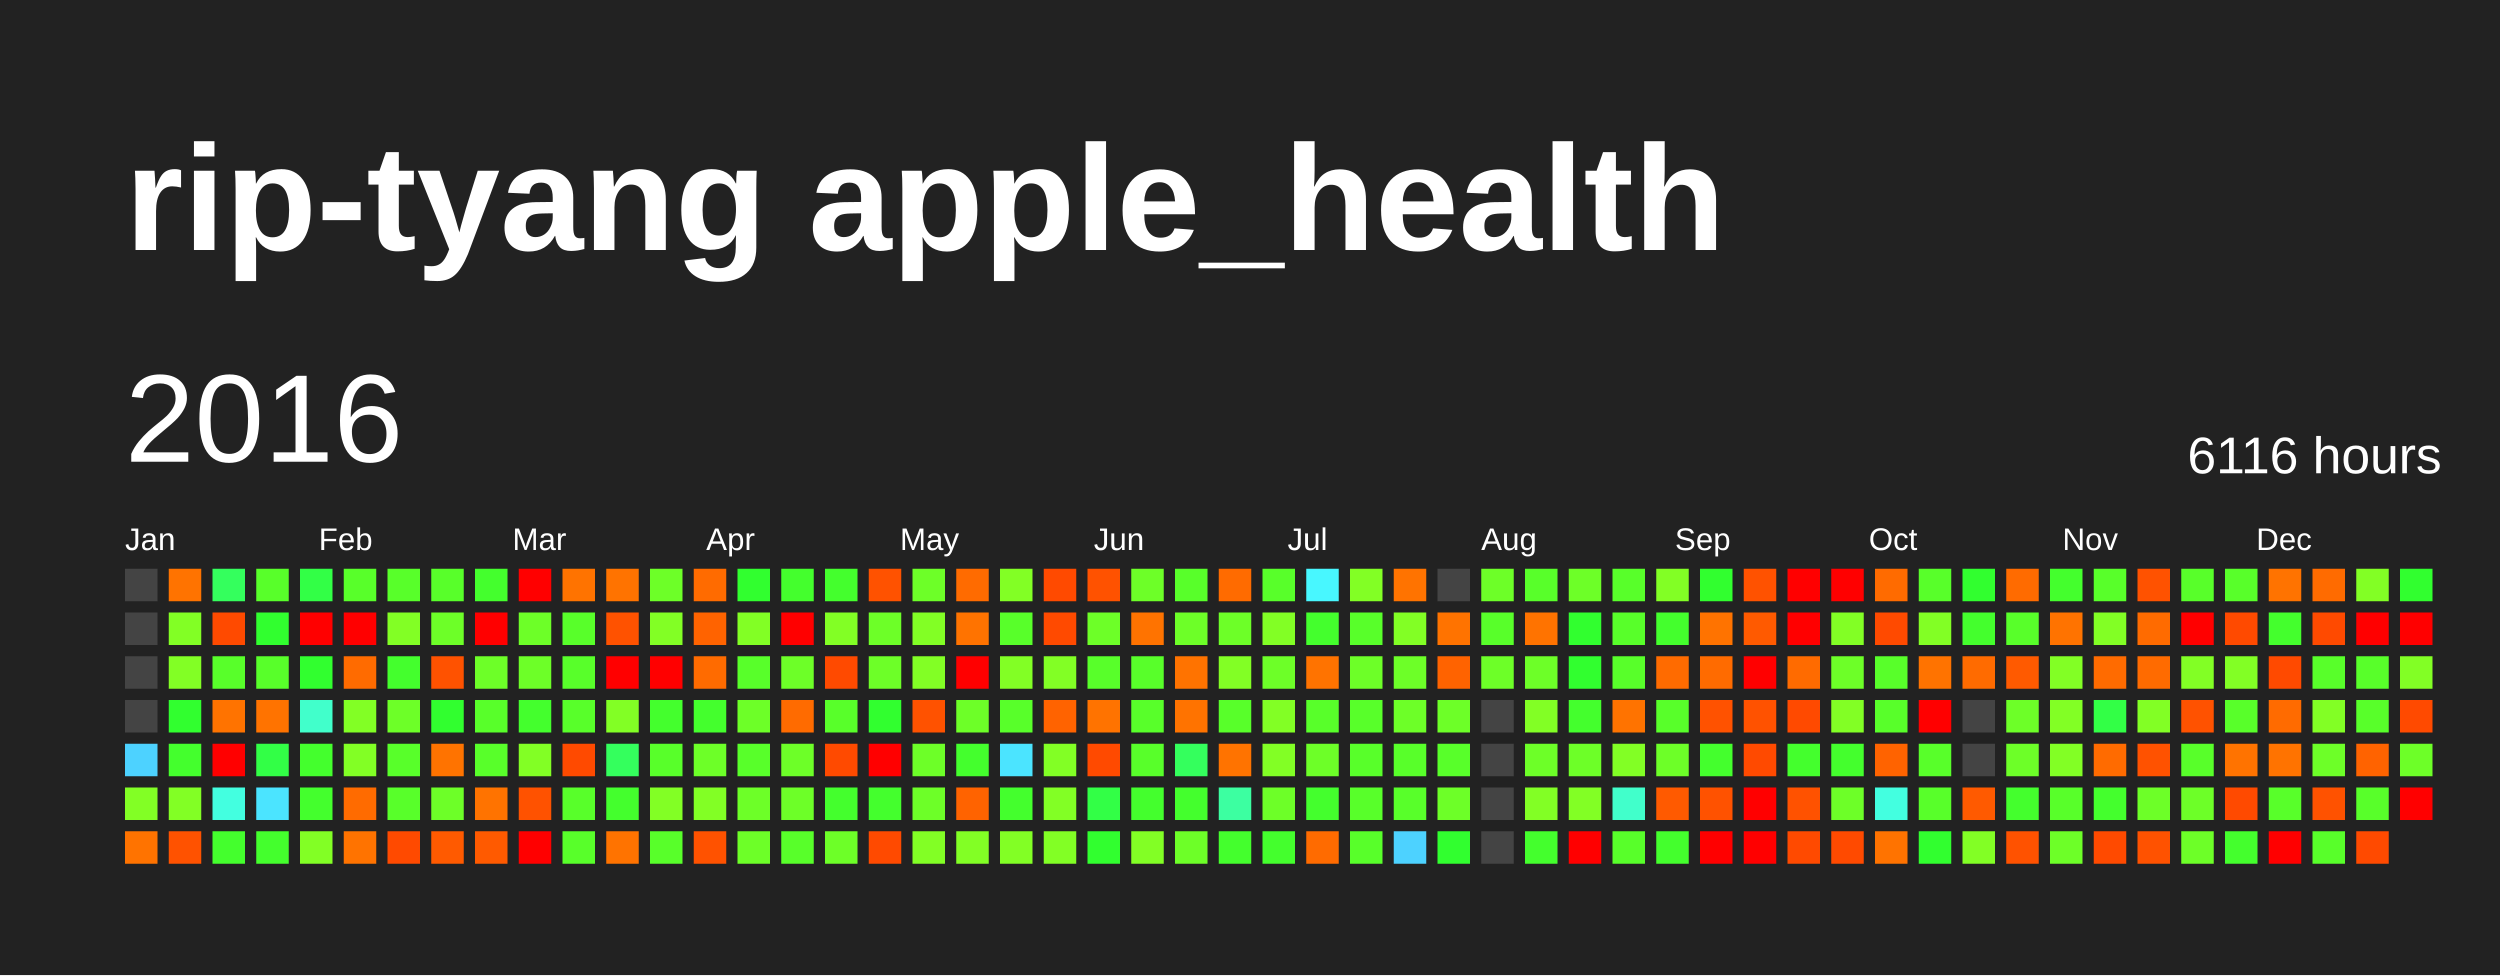
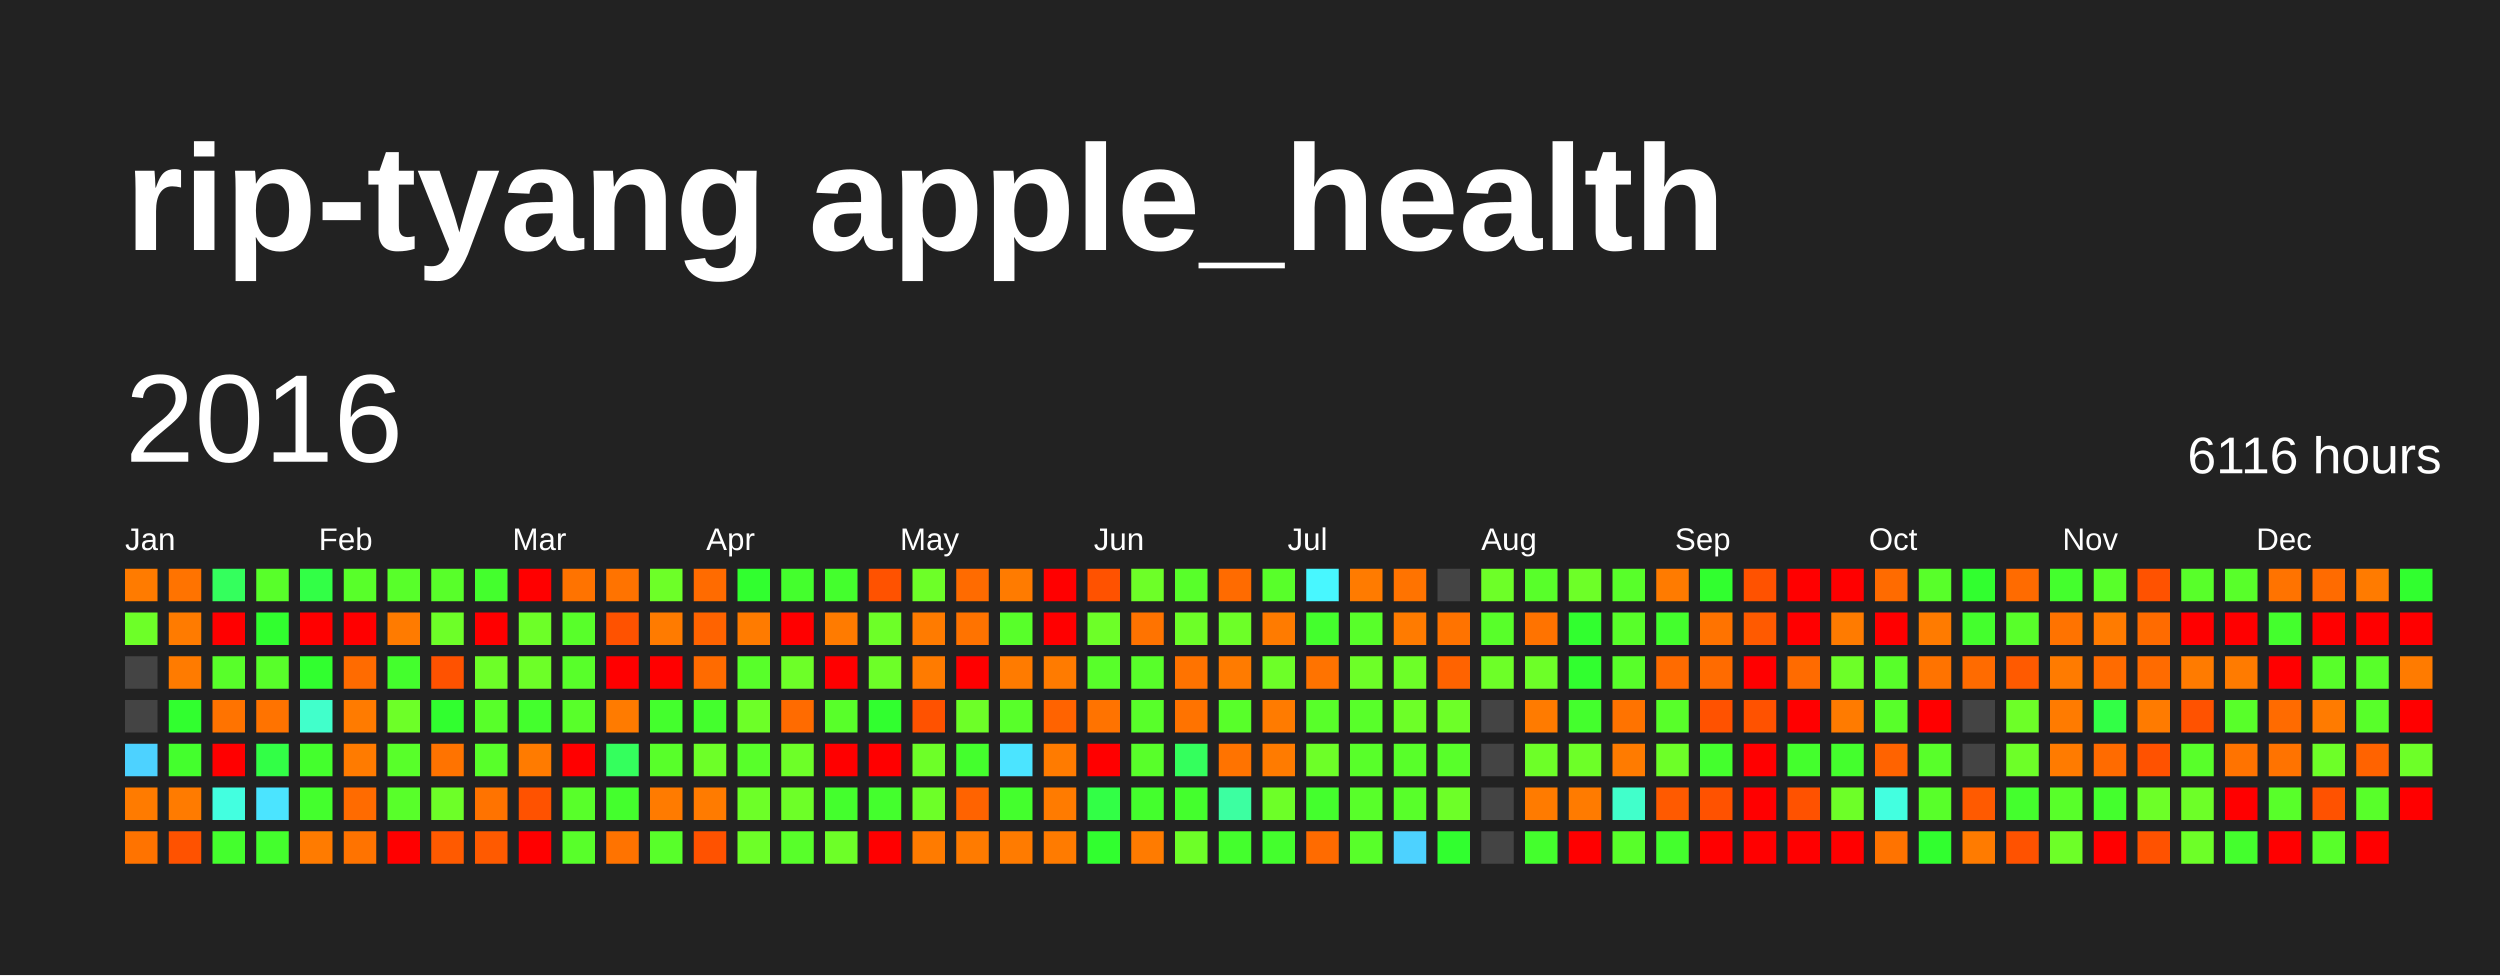
<svg xmlns="http://www.w3.org/2000/svg" baseProfile="full" height="78mm" version="1.1" viewBox="0,0,200,78" width="200mm">
  <defs />
  <rect fill="#222222" height="78" width="200" x="0" y="0" />
  <text fill="#FFFFFF" style="font-size:12px; font-family:Arial; font-weight:bold;" x="10" y="20">rip-tyang apple_health</text>
  <text dominant-baseline="hanging" fill="#FFFFFF" style="font-size:10.0px; font-family:Arial;" x="10" y="30">2016</text>
  <text dominant-baseline="hanging" fill="#FFFFFF" style="font-size:4.125px; font-family:Arial;" x="175" y="35">6116 hours</text>
  <text fill="#FFFFFF" style="font-size:2.5px; font-family:Arial" x="10.0" y="44">Jan</text>
  <text fill="#FFFFFF" style="font-size:2.5px; font-family:Arial" x="25.5" y="44">Feb</text>
  <text fill="#FFFFFF" style="font-size:2.5px; font-family:Arial" x="41.0" y="44">Mar</text>
  <text fill="#FFFFFF" style="font-size:2.5px; font-family:Arial" x="56.5" y="44">Apr</text>
  <text fill="#FFFFFF" style="font-size:2.5px; font-family:Arial" x="72.0" y="44">May</text>
  <text fill="#FFFFFF" style="font-size:2.5px; font-family:Arial" x="87.5" y="44">Jun</text>
  <text fill="#FFFFFF" style="font-size:2.5px; font-family:Arial" x="103.0" y="44">Jul</text>
  <text fill="#FFFFFF" style="font-size:2.5px; font-family:Arial" x="118.5" y="44">Aug</text>
  <text fill="#FFFFFF" style="font-size:2.5px; font-family:Arial" x="134.0" y="44">Sep</text>
  <text fill="#FFFFFF" style="font-size:2.5px; font-family:Arial" x="149.5" y="44">Oct</text>
  <text fill="#FFFFFF" style="font-size:2.5px; font-family:Arial" x="165.0" y="44">Nov</text>
  <text fill="#FFFFFF" style="font-size:2.5px; font-family:Arial" x="180.5" y="44">Dec</text>
-   <rect fill="#444444" height="2.6" width="2.6" x="10.0" y="45.5" />
-   <rect fill="#444444" height="2.6" width="2.6" x="10.0" y="49.0" />
+   <rect fill="#ff7b00" height="2.6" width="2.6" x="10.0" y="45.5" />
+   <rect fill="#6dff28" height="2.6" width="2.6" x="10.0" y="49.0" />
  <rect fill="#444444" height="2.6" width="2.6" x="10.0" y="52.5" />
  <rect fill="#444444" height="2.6" width="2.6" x="10.0" y="56.0" />
  <rect fill="#4dd2ff" height="2.6" width="2.6" x="10.0" y="59.5" />
-   <rect fill="#82ff25" height="2.6" width="2.6" x="10.0" y="63.0" />
+   <rect fill="#ff7b00" height="2.6" width="2.6" x="10.0" y="63.0" />
  <rect fill="#ff7300" height="2.6" width="2.6" x="10.0" y="66.5" />
  <rect fill="#ff7300" height="2.6" width="2.6" x="13.5" y="45.5" />
-   <rect fill="#82ff25" height="2.6" width="2.6" x="13.5" y="49.0" />
-   <rect fill="#82ff25" height="2.6" width="2.6" x="13.5" y="52.5" />
+   <rect fill="#ff7b00" height="2.6" width="2.6" x="13.5" y="49.0" />
+   <rect fill="#ff7b00" height="2.6" width="2.6" x="13.5" y="52.5" />
  <rect fill="#31ff2f" height="2.6" width="2.6" x="13.5" y="56.0" />
  <rect fill="#44ff2d" height="2.6" width="2.6" x="13.5" y="59.5" />
-   <rect fill="#82ff25" height="2.6" width="2.6" x="13.5" y="63.0" />
+   <rect fill="#ff7b00" height="2.6" width="2.6" x="13.5" y="63.0" />
  <rect fill="#ff5200" height="2.6" width="2.6" x="13.5" y="66.5" />
  <rect fill="#34ff5d" height="2.6" width="2.6" x="17.0" y="45.5" />
-   <rect fill="#ff4a00" height="2.6" width="2.6" x="17.0" y="49.0" />
+   <rect fill="red" height="2.6" width="2.6" x="17.0" y="49.0" />
  <rect fill="#58ff2a" height="2.6" width="2.6" x="17.0" y="52.5" />
  <rect fill="#ff7300" height="2.6" width="2.6" x="17.0" y="56.0" />
  <rect fill="red" height="2.6" width="2.6" x="17.0" y="59.5" />
  <rect fill="#43ffe0" height="2.6" width="2.6" x="17.0" y="63.0" />
  <rect fill="#44ff2d" height="2.6" width="2.6" x="17.0" y="66.5" />
  <rect fill="#58ff2a" height="2.6" width="2.6" x="20.5" y="45.5" />
  <rect fill="#31ff2f" height="2.6" width="2.6" x="20.5" y="49.0" />
  <rect fill="#58ff2a" height="2.6" width="2.6" x="20.5" y="52.5" />
  <rect fill="#ff7300" height="2.6" width="2.6" x="20.5" y="56.0" />
  <rect fill="#32ff46" height="2.6" width="2.6" x="20.5" y="59.5" />
  <rect fill="#4be4ff" height="2.6" width="2.6" x="20.5" y="63.0" />
  <rect fill="#44ff2d" height="2.6" width="2.6" x="20.5" y="66.5" />
  <rect fill="#32ff46" height="2.6" width="2.6" x="24.0" y="45.5" />
  <rect fill="red" height="2.6" width="2.6" x="24.0" y="49.0" />
  <rect fill="#31ff2f" height="2.6" width="2.6" x="24.0" y="52.5" />
  <rect fill="#41ffcb" height="2.6" width="2.6" x="24.0" y="56.0" />
  <rect fill="#44ff2d" height="2.6" width="2.6" x="24.0" y="59.5" />
  <rect fill="#44ff2d" height="2.6" width="2.6" x="24.0" y="63.0" />
-   <rect fill="#82ff25" height="2.6" width="2.6" x="24.0" y="66.5" />
+   <rect fill="#ff7b00" height="2.6" width="2.6" x="24.0" y="66.5" />
  <rect fill="#58ff2a" height="2.6" width="2.6" x="27.5" y="45.5" />
  <rect fill="red" height="2.6" width="2.6" x="27.5" y="49.0" />
  <rect fill="#ff6b00" height="2.6" width="2.6" x="27.5" y="52.5" />
-   <rect fill="#82ff25" height="2.6" width="2.6" x="27.5" y="56.0" />
-   <rect fill="#82ff25" height="2.6" width="2.6" x="27.5" y="59.5" />
+   <rect fill="#ff7b00" height="2.6" width="2.6" x="27.5" y="56.0" />
+   <rect fill="#ff7b00" height="2.6" width="2.6" x="27.5" y="59.5" />
  <rect fill="#ff6b00" height="2.6" width="2.6" x="27.5" y="63.0" />
  <rect fill="#ff7300" height="2.6" width="2.6" x="27.5" y="66.5" />
  <rect fill="#58ff2a" height="2.6" width="2.6" x="31.0" y="45.5" />
-   <rect fill="#82ff25" height="2.6" width="2.6" x="31.0" y="49.0" />
+   <rect fill="#ff7b00" height="2.6" width="2.6" x="31.0" y="49.0" />
  <rect fill="#44ff2d" height="2.6" width="2.6" x="31.0" y="52.5" />
  <rect fill="#6dff28" height="2.6" width="2.6" x="31.0" y="56.0" />
  <rect fill="#58ff2a" height="2.6" width="2.6" x="31.0" y="59.5" />
  <rect fill="#58ff2a" height="2.6" width="2.6" x="31.0" y="63.0" />
-   <rect fill="#ff4a00" height="2.6" width="2.6" x="31.0" y="66.5" />
+   <rect fill="red" height="2.6" width="2.6" x="31.0" y="66.5" />
  <rect fill="#58ff2a" height="2.6" width="2.6" x="34.5" y="45.5" />
  <rect fill="#6dff28" height="2.6" width="2.6" x="34.5" y="49.0" />
  <rect fill="#ff5200" height="2.6" width="2.6" x="34.5" y="52.5" />
  <rect fill="#31ff2f" height="2.6" width="2.6" x="34.5" y="56.0" />
  <rect fill="#ff7300" height="2.6" width="2.6" x="34.5" y="59.5" />
  <rect fill="#6dff28" height="2.6" width="2.6" x="34.5" y="63.0" />
  <rect fill="#ff5a00" height="2.6" width="2.6" x="34.5" y="66.5" />
  <rect fill="#44ff2d" height="2.6" width="2.6" x="38.0" y="45.5" />
  <rect fill="red" height="2.6" width="2.6" x="38.0" y="49.0" />
  <rect fill="#6dff28" height="2.6" width="2.6" x="38.0" y="52.5" />
  <rect fill="#58ff2a" height="2.6" width="2.6" x="38.0" y="56.0" />
  <rect fill="#58ff2a" height="2.6" width="2.6" x="38.0" y="59.5" />
  <rect fill="#ff7300" height="2.6" width="2.6" x="38.0" y="63.0" />
  <rect fill="#ff5a00" height="2.6" width="2.6" x="38.0" y="66.5" />
  <rect fill="red" height="2.6" width="2.6" x="41.5" y="45.5" />
  <rect fill="#6dff28" height="2.6" width="2.6" x="41.5" y="49.0" />
  <rect fill="#6dff28" height="2.6" width="2.6" x="41.5" y="52.5" />
  <rect fill="#44ff2d" height="2.6" width="2.6" x="41.5" y="56.0" />
-   <rect fill="#82ff25" height="2.6" width="2.6" x="41.5" y="59.5" />
+   <rect fill="#ff7b00" height="2.6" width="2.6" x="41.5" y="59.5" />
  <rect fill="#ff5200" height="2.6" width="2.6" x="41.5" y="63.0" />
  <rect fill="red" height="2.6" width="2.6" x="41.5" y="66.5" />
  <rect fill="#ff7300" height="2.6" width="2.6" x="45.0" y="45.5" />
  <rect fill="#58ff2a" height="2.6" width="2.6" x="45.0" y="49.0" />
  <rect fill="#58ff2a" height="2.6" width="2.6" x="45.0" y="52.5" />
  <rect fill="#58ff2a" height="2.6" width="2.6" x="45.0" y="56.0" />
-   <rect fill="#ff4a00" height="2.6" width="2.6" x="45.0" y="59.5" />
+   <rect fill="red" height="2.6" width="2.6" x="45.0" y="59.5" />
  <rect fill="#58ff2a" height="2.6" width="2.6" x="45.0" y="63.0" />
  <rect fill="#58ff2a" height="2.6" width="2.6" x="45.0" y="66.5" />
  <rect fill="#ff7300" height="2.6" width="2.6" x="48.5" y="45.5" />
  <rect fill="#ff5200" height="2.6" width="2.6" x="48.5" y="49.0" />
  <rect fill="red" height="2.6" width="2.6" x="48.5" y="52.5" />
-   <rect fill="#82ff25" height="2.6" width="2.6" x="48.5" y="56.0" />
+   <rect fill="#ff7b00" height="2.6" width="2.6" x="48.5" y="56.0" />
  <rect fill="#34ff5d" height="2.6" width="2.6" x="48.5" y="59.5" />
  <rect fill="#44ff2d" height="2.6" width="2.6" x="48.5" y="63.0" />
  <rect fill="#ff7300" height="2.6" width="2.6" x="48.5" y="66.5" />
  <rect fill="#6dff28" height="2.6" width="2.6" x="52.0" y="45.5" />
-   <rect fill="#82ff25" height="2.6" width="2.6" x="52.0" y="49.0" />
+   <rect fill="#ff7b00" height="2.6" width="2.6" x="52.0" y="49.0" />
  <rect fill="red" height="2.6" width="2.6" x="52.0" y="52.5" />
  <rect fill="#44ff2d" height="2.6" width="2.6" x="52.0" y="56.0" />
  <rect fill="#58ff2a" height="2.6" width="2.6" x="52.0" y="59.5" />
-   <rect fill="#82ff25" height="2.6" width="2.6" x="52.0" y="63.0" />
+   <rect fill="#ff7b00" height="2.6" width="2.6" x="52.0" y="63.0" />
  <rect fill="#58ff2a" height="2.6" width="2.6" x="52.0" y="66.5" />
  <rect fill="#ff6b00" height="2.6" width="2.6" x="55.5" y="45.5" />
  <rect fill="#ff6300" height="2.6" width="2.6" x="55.5" y="49.0" />
  <rect fill="#ff6b00" height="2.6" width="2.6" x="55.5" y="52.5" />
  <rect fill="#44ff2d" height="2.6" width="2.6" x="55.5" y="56.0" />
  <rect fill="#6dff28" height="2.6" width="2.6" x="55.5" y="59.5" />
-   <rect fill="#82ff25" height="2.6" width="2.6" x="55.5" y="63.0" />
+   <rect fill="#ff7b00" height="2.6" width="2.6" x="55.5" y="63.0" />
  <rect fill="#ff5200" height="2.6" width="2.6" x="55.5" y="66.5" />
  <rect fill="#31ff2f" height="2.6" width="2.6" x="59.0" y="45.5" />
-   <rect fill="#82ff25" height="2.6" width="2.6" x="59.0" y="49.0" />
+   <rect fill="#ff7b00" height="2.6" width="2.6" x="59.0" y="49.0" />
  <rect fill="#58ff2a" height="2.6" width="2.6" x="59.0" y="52.5" />
  <rect fill="#6dff28" height="2.6" width="2.6" x="59.0" y="56.0" />
  <rect fill="#58ff2a" height="2.6" width="2.6" x="59.0" y="59.5" />
  <rect fill="#6dff28" height="2.6" width="2.6" x="59.0" y="63.0" />
  <rect fill="#6dff28" height="2.6" width="2.6" x="59.0" y="66.5" />
  <rect fill="#44ff2d" height="2.6" width="2.6" x="62.5" y="45.5" />
  <rect fill="red" height="2.6" width="2.6" x="62.5" y="49.0" />
  <rect fill="#6dff28" height="2.6" width="2.6" x="62.5" y="52.5" />
  <rect fill="#ff6b00" height="2.6" width="2.6" x="62.5" y="56.0" />
  <rect fill="#6dff28" height="2.6" width="2.6" x="62.5" y="59.5" />
  <rect fill="#6dff28" height="2.6" width="2.6" x="62.5" y="63.0" />
  <rect fill="#58ff2a" height="2.6" width="2.6" x="62.5" y="66.5" />
  <rect fill="#44ff2d" height="2.6" width="2.6" x="66.0" y="45.5" />
-   <rect fill="#82ff25" height="2.6" width="2.6" x="66.0" y="49.0" />
-   <rect fill="#ff4a00" height="2.6" width="2.6" x="66.0" y="52.5" />
+   <rect fill="#ff7b00" height="2.6" width="2.6" x="66.0" y="49.0" />
+   <rect fill="red" height="2.6" width="2.6" x="66.0" y="52.5" />
  <rect fill="#58ff2a" height="2.6" width="2.6" x="66.0" y="56.0" />
-   <rect fill="#ff4a00" height="2.6" width="2.6" x="66.0" y="59.5" />
+   <rect fill="red" height="2.6" width="2.6" x="66.0" y="59.5" />
  <rect fill="#44ff2d" height="2.6" width="2.6" x="66.0" y="63.0" />
  <rect fill="#6dff28" height="2.6" width="2.6" x="66.0" y="66.5" />
  <rect fill="#ff5200" height="2.6" width="2.6" x="69.5" y="45.5" />
  <rect fill="#6dff28" height="2.6" width="2.6" x="69.5" y="49.0" />
  <rect fill="#6dff28" height="2.6" width="2.6" x="69.5" y="52.5" />
  <rect fill="#31ff2f" height="2.6" width="2.6" x="69.5" y="56.0" />
  <rect fill="red" height="2.6" width="2.6" x="69.5" y="59.5" />
  <rect fill="#44ff2d" height="2.6" width="2.6" x="69.5" y="63.0" />
-   <rect fill="#ff4a00" height="2.6" width="2.6" x="69.5" y="66.5" />
+   <rect fill="red" height="2.6" width="2.6" x="69.5" y="66.5" />
  <rect fill="#6dff28" height="2.6" width="2.6" x="73.0" y="45.5" />
-   <rect fill="#82ff25" height="2.6" width="2.6" x="73.0" y="49.0" />
-   <rect fill="#82ff25" height="2.6" width="2.6" x="73.0" y="52.5" />
+   <rect fill="#ff7b00" height="2.6" width="2.6" x="73.0" y="49.0" />
+   <rect fill="#ff7b00" height="2.6" width="2.6" x="73.0" y="52.5" />
  <rect fill="#ff5200" height="2.6" width="2.6" x="73.0" y="56.0" />
  <rect fill="#6dff28" height="2.6" width="2.6" x="73.0" y="59.5" />
  <rect fill="#6dff28" height="2.6" width="2.6" x="73.0" y="63.0" />
-   <rect fill="#82ff25" height="2.6" width="2.6" x="73.0" y="66.5" />
+   <rect fill="#ff7b00" height="2.6" width="2.6" x="73.0" y="66.5" />
  <rect fill="#ff6b00" height="2.6" width="2.6" x="76.5" y="45.5" />
  <rect fill="#ff7300" height="2.6" width="2.6" x="76.5" y="49.0" />
  <rect fill="red" height="2.6" width="2.6" x="76.5" y="52.5" />
  <rect fill="#6dff28" height="2.6" width="2.6" x="76.5" y="56.0" />
  <rect fill="#44ff2d" height="2.6" width="2.6" x="76.5" y="59.5" />
  <rect fill="#ff6300" height="2.6" width="2.6" x="76.5" y="63.0" />
-   <rect fill="#82ff25" height="2.6" width="2.6" x="76.5" y="66.5" />
-   <rect fill="#82ff25" height="2.6" width="2.6" x="80.0" y="45.5" />
+   <rect fill="#ff7b00" height="2.6" width="2.6" x="76.5" y="66.5" />
+   <rect fill="#ff7b00" height="2.6" width="2.6" x="80.0" y="45.5" />
  <rect fill="#58ff2a" height="2.6" width="2.6" x="80.0" y="49.0" />
-   <rect fill="#82ff25" height="2.6" width="2.6" x="80.0" y="52.5" />
+   <rect fill="#ff7b00" height="2.6" width="2.6" x="80.0" y="52.5" />
  <rect fill="#58ff2a" height="2.6" width="2.6" x="80.0" y="56.0" />
  <rect fill="#4be4ff" height="2.6" width="2.6" x="80.0" y="59.5" />
  <rect fill="#44ff2d" height="2.6" width="2.6" x="80.0" y="63.0" />
-   <rect fill="#82ff25" height="2.6" width="2.6" x="80.0" y="66.5" />
-   <rect fill="#ff4a00" height="2.6" width="2.6" x="83.5" y="45.5" />
-   <rect fill="#ff4a00" height="2.6" width="2.6" x="83.5" y="49.0" />
-   <rect fill="#82ff25" height="2.6" width="2.6" x="83.5" y="52.5" />
+   <rect fill="#ff7b00" height="2.6" width="2.6" x="80.0" y="66.5" />
+   <rect fill="red" height="2.6" width="2.6" x="83.5" y="45.5" />
+   <rect fill="red" height="2.6" width="2.6" x="83.5" y="49.0" />
+   <rect fill="#ff7b00" height="2.6" width="2.6" x="83.5" y="52.5" />
  <rect fill="#ff6300" height="2.6" width="2.6" x="83.5" y="56.0" />
-   <rect fill="#82ff25" height="2.6" width="2.6" x="83.5" y="59.5" />
-   <rect fill="#82ff25" height="2.6" width="2.6" x="83.5" y="63.0" />
-   <rect fill="#82ff25" height="2.6" width="2.6" x="83.5" y="66.5" />
+   <rect fill="#ff7b00" height="2.6" width="2.6" x="83.5" y="59.5" />
+   <rect fill="#ff7b00" height="2.6" width="2.6" x="83.5" y="63.0" />
+   <rect fill="#ff7b00" height="2.6" width="2.6" x="83.5" y="66.5" />
  <rect fill="#ff5200" height="2.6" width="2.6" x="87.0" y="45.5" />
  <rect fill="#6dff28" height="2.6" width="2.6" x="87.0" y="49.0" />
  <rect fill="#58ff2a" height="2.6" width="2.6" x="87.0" y="52.5" />
  <rect fill="#ff7300" height="2.6" width="2.6" x="87.0" y="56.0" />
-   <rect fill="#ff4a00" height="2.6" width="2.6" x="87.0" y="59.5" />
+   <rect fill="red" height="2.6" width="2.6" x="87.0" y="59.5" />
  <rect fill="#32ff46" height="2.6" width="2.6" x="87.0" y="63.0" />
  <rect fill="#31ff2f" height="2.6" width="2.6" x="87.0" y="66.5" />
  <rect fill="#6dff28" height="2.6" width="2.6" x="90.5" y="45.5" />
  <rect fill="#ff7300" height="2.6" width="2.6" x="90.5" y="49.0" />
  <rect fill="#58ff2a" height="2.6" width="2.6" x="90.5" y="52.5" />
  <rect fill="#58ff2a" height="2.6" width="2.6" x="90.5" y="56.0" />
  <rect fill="#58ff2a" height="2.6" width="2.6" x="90.5" y="59.5" />
  <rect fill="#44ff2d" height="2.6" width="2.6" x="90.5" y="63.0" />
-   <rect fill="#82ff25" height="2.6" width="2.6" x="90.5" y="66.5" />
+   <rect fill="#ff7b00" height="2.6" width="2.6" x="90.5" y="66.5" />
  <rect fill="#58ff2a" height="2.6" width="2.6" x="94.0" y="45.5" />
  <rect fill="#6dff28" height="2.6" width="2.6" x="94.0" y="49.0" />
  <rect fill="#ff7300" height="2.6" width="2.6" x="94.0" y="52.5" />
  <rect fill="#ff7300" height="2.6" width="2.6" x="94.0" y="56.0" />
  <rect fill="#34ff5d" height="2.6" width="2.6" x="94.0" y="59.5" />
  <rect fill="#44ff2d" height="2.6" width="2.6" x="94.0" y="63.0" />
  <rect fill="#6dff28" height="2.6" width="2.6" x="94.0" y="66.5" />
  <rect fill="#ff6b00" height="2.6" width="2.6" x="97.5" y="45.5" />
  <rect fill="#6dff28" height="2.6" width="2.6" x="97.5" y="49.0" />
-   <rect fill="#82ff25" height="2.6" width="2.6" x="97.5" y="52.5" />
+   <rect fill="#ff7b00" height="2.6" width="2.6" x="97.5" y="52.5" />
  <rect fill="#58ff2a" height="2.6" width="2.6" x="97.5" y="56.0" />
  <rect fill="#ff7300" height="2.6" width="2.6" x="97.5" y="59.5" />
  <rect fill="#3cffa1" height="2.6" width="2.6" x="97.5" y="63.0" />
  <rect fill="#44ff2d" height="2.6" width="2.6" x="97.5" y="66.5" />
  <rect fill="#58ff2a" height="2.6" width="2.6" x="101.0" y="45.5" />
-   <rect fill="#82ff25" height="2.6" width="2.6" x="101.0" y="49.0" />
+   <rect fill="#ff7b00" height="2.6" width="2.6" x="101.0" y="49.0" />
  <rect fill="#6dff28" height="2.6" width="2.6" x="101.0" y="52.5" />
-   <rect fill="#82ff25" height="2.6" width="2.6" x="101.0" y="56.0" />
-   <rect fill="#82ff25" height="2.6" width="2.6" x="101.0" y="59.5" />
+   <rect fill="#ff7b00" height="2.6" width="2.6" x="101.0" y="56.0" />
+   <rect fill="#ff7b00" height="2.6" width="2.6" x="101.0" y="59.5" />
  <rect fill="#6dff28" height="2.6" width="2.6" x="101.0" y="63.0" />
  <rect fill="#44ff2d" height="2.6" width="2.6" x="101.0" y="66.5" />
  <rect fill="#48f7ff" height="2.6" width="2.6" x="104.5" y="45.5" />
  <rect fill="#44ff2d" height="2.6" width="2.6" x="104.5" y="49.0" />
  <rect fill="#ff7300" height="2.6" width="2.6" x="104.5" y="52.5" />
  <rect fill="#58ff2a" height="2.6" width="2.6" x="104.5" y="56.0" />
  <rect fill="#6dff28" height="2.6" width="2.6" x="104.5" y="59.5" />
  <rect fill="#44ff2d" height="2.6" width="2.6" x="104.5" y="63.0" />
  <rect fill="#ff6b00" height="2.6" width="2.6" x="104.5" y="66.5" />
-   <rect fill="#82ff25" height="2.6" width="2.6" x="108.0" y="45.5" />
+   <rect fill="#ff7b00" height="2.6" width="2.6" x="108.0" y="45.5" />
  <rect fill="#58ff2a" height="2.6" width="2.6" x="108.0" y="49.0" />
  <rect fill="#6dff28" height="2.6" width="2.6" x="108.0" y="52.5" />
  <rect fill="#58ff2a" height="2.6" width="2.6" x="108.0" y="56.0" />
  <rect fill="#58ff2a" height="2.6" width="2.6" x="108.0" y="59.5" />
  <rect fill="#58ff2a" height="2.6" width="2.6" x="108.0" y="63.0" />
  <rect fill="#58ff2a" height="2.6" width="2.6" x="108.0" y="66.5" />
  <rect fill="#ff7300" height="2.6" width="2.6" x="111.5" y="45.5" />
-   <rect fill="#82ff25" height="2.6" width="2.6" x="111.5" y="49.0" />
+   <rect fill="#ff7b00" height="2.6" width="2.6" x="111.5" y="49.0" />
  <rect fill="#6dff28" height="2.6" width="2.6" x="111.5" y="52.5" />
  <rect fill="#6dff28" height="2.6" width="2.6" x="111.5" y="56.0" />
  <rect fill="#58ff2a" height="2.6" width="2.6" x="111.5" y="59.5" />
  <rect fill="#58ff2a" height="2.6" width="2.6" x="111.5" y="63.0" />
  <rect fill="#4dd2ff" height="2.6" width="2.6" x="111.5" y="66.5" />
  <rect fill="#444444" height="2.6" width="2.6" x="115.0" y="45.5" />
  <rect fill="#ff7300" height="2.6" width="2.6" x="115.0" y="49.0" />
  <rect fill="#ff6300" height="2.6" width="2.6" x="115.0" y="52.5" />
  <rect fill="#6dff28" height="2.6" width="2.6" x="115.0" y="56.0" />
  <rect fill="#58ff2a" height="2.6" width="2.6" x="115.0" y="59.5" />
  <rect fill="#6dff28" height="2.6" width="2.6" x="115.0" y="63.0" />
  <rect fill="#31ff2f" height="2.6" width="2.6" x="115.0" y="66.5" />
  <rect fill="#6dff28" height="2.6" width="2.6" x="118.5" y="45.5" />
  <rect fill="#58ff2a" height="2.6" width="2.6" x="118.5" y="49.0" />
  <rect fill="#6dff28" height="2.6" width="2.6" x="118.5" y="52.5" />
  <rect fill="#444444" height="2.6" width="2.6" x="118.5" y="56.0" />
  <rect fill="#444444" height="2.6" width="2.6" x="118.5" y="59.5" />
  <rect fill="#444444" height="2.6" width="2.6" x="118.5" y="63.0" />
  <rect fill="#444444" height="2.6" width="2.6" x="118.5" y="66.5" />
  <rect fill="#58ff2a" height="2.6" width="2.6" x="122.0" y="45.5" />
  <rect fill="#ff7300" height="2.6" width="2.6" x="122.0" y="49.0" />
  <rect fill="#6dff28" height="2.6" width="2.6" x="122.0" y="52.5" />
-   <rect fill="#82ff25" height="2.6" width="2.6" x="122.0" y="56.0" />
+   <rect fill="#ff7b00" height="2.6" width="2.6" x="122.0" y="56.0" />
  <rect fill="#6dff28" height="2.6" width="2.6" x="122.0" y="59.5" />
-   <rect fill="#82ff25" height="2.6" width="2.6" x="122.0" y="63.0" />
+   <rect fill="#ff7b00" height="2.6" width="2.6" x="122.0" y="63.0" />
  <rect fill="#44ff2d" height="2.6" width="2.6" x="122.0" y="66.5" />
  <rect fill="#6dff28" height="2.6" width="2.6" x="125.5" y="45.5" />
  <rect fill="#31ff2f" height="2.6" width="2.6" x="125.5" y="49.0" />
  <rect fill="#31ff2f" height="2.6" width="2.6" x="125.5" y="52.5" />
  <rect fill="#44ff2d" height="2.6" width="2.6" x="125.5" y="56.0" />
  <rect fill="#6dff28" height="2.6" width="2.6" x="125.5" y="59.5" />
-   <rect fill="#82ff25" height="2.6" width="2.6" x="125.5" y="63.0" />
+   <rect fill="#ff7b00" height="2.6" width="2.6" x="125.5" y="63.0" />
  <rect fill="red" height="2.6" width="2.6" x="125.5" y="66.5" />
  <rect fill="#58ff2a" height="2.6" width="2.6" x="129.0" y="45.5" />
  <rect fill="#58ff2a" height="2.6" width="2.6" x="129.0" y="49.0" />
  <rect fill="#58ff2a" height="2.6" width="2.6" x="129.0" y="52.5" />
  <rect fill="#ff7300" height="2.6" width="2.6" x="129.0" y="56.0" />
-   <rect fill="#82ff25" height="2.6" width="2.6" x="129.0" y="59.5" />
+   <rect fill="#ff7b00" height="2.6" width="2.6" x="129.0" y="59.5" />
  <rect fill="#41ffcb" height="2.6" width="2.6" x="129.0" y="63.0" />
  <rect fill="#58ff2a" height="2.6" width="2.6" x="129.0" y="66.5" />
-   <rect fill="#82ff25" height="2.6" width="2.6" x="132.5" y="45.5" />
+   <rect fill="#ff7b00" height="2.6" width="2.6" x="132.5" y="45.5" />
  <rect fill="#44ff2d" height="2.6" width="2.6" x="132.5" y="49.0" />
  <rect fill="#ff6b00" height="2.6" width="2.6" x="132.5" y="52.5" />
  <rect fill="#58ff2a" height="2.6" width="2.6" x="132.5" y="56.0" />
  <rect fill="#6dff28" height="2.6" width="2.6" x="132.5" y="59.5" />
  <rect fill="#ff5a00" height="2.6" width="2.6" x="132.5" y="63.0" />
  <rect fill="#44ff2d" height="2.6" width="2.6" x="132.5" y="66.5" />
  <rect fill="#31ff2f" height="2.6" width="2.6" x="136.0" y="45.5" />
  <rect fill="#ff7300" height="2.6" width="2.6" x="136.0" y="49.0" />
  <rect fill="#ff6b00" height="2.6" width="2.6" x="136.0" y="52.5" />
  <rect fill="#ff5200" height="2.6" width="2.6" x="136.0" y="56.0" />
  <rect fill="#44ff2d" height="2.6" width="2.6" x="136.0" y="59.5" />
  <rect fill="#ff5200" height="2.6" width="2.6" x="136.0" y="63.0" />
  <rect fill="red" height="2.6" width="2.6" x="136.0" y="66.5" />
  <rect fill="#ff5200" height="2.6" width="2.6" x="139.5" y="45.5" />
  <rect fill="#ff5a00" height="2.6" width="2.6" x="139.5" y="49.0" />
  <rect fill="red" height="2.6" width="2.6" x="139.5" y="52.5" />
  <rect fill="#ff5200" height="2.6" width="2.6" x="139.5" y="56.0" />
-   <rect fill="#ff4a00" height="2.6" width="2.6" x="139.5" y="59.5" />
+   <rect fill="red" height="2.6" width="2.6" x="139.5" y="59.5" />
  <rect fill="red" height="2.6" width="2.6" x="139.5" y="63.0" />
  <rect fill="red" height="2.6" width="2.6" x="139.5" y="66.5" />
  <rect fill="red" height="2.6" width="2.6" x="143.0" y="45.5" />
  <rect fill="red" height="2.6" width="2.6" x="143.0" y="49.0" />
  <rect fill="#ff6b00" height="2.6" width="2.6" x="143.0" y="52.5" />
-   <rect fill="#ff4a00" height="2.6" width="2.6" x="143.0" y="56.0" />
+   <rect fill="red" height="2.6" width="2.6" x="143.0" y="56.0" />
  <rect fill="#44ff2d" height="2.6" width="2.6" x="143.0" y="59.5" />
  <rect fill="#ff5200" height="2.6" width="2.6" x="143.0" y="63.0" />
-   <rect fill="#ff4a00" height="2.6" width="2.6" x="143.0" y="66.5" />
+   <rect fill="red" height="2.6" width="2.6" x="143.0" y="66.5" />
  <rect fill="red" height="2.6" width="2.6" x="146.5" y="45.5" />
-   <rect fill="#82ff25" height="2.6" width="2.6" x="146.5" y="49.0" />
+   <rect fill="#ff7b00" height="2.6" width="2.6" x="146.5" y="49.0" />
  <rect fill="#6dff28" height="2.6" width="2.6" x="146.5" y="52.5" />
-   <rect fill="#82ff25" height="2.6" width="2.6" x="146.5" y="56.0" />
+   <rect fill="#ff7b00" height="2.6" width="2.6" x="146.5" y="56.0" />
  <rect fill="#44ff2d" height="2.6" width="2.6" x="146.5" y="59.5" />
  <rect fill="#6dff28" height="2.6" width="2.6" x="146.5" y="63.0" />
-   <rect fill="#ff4a00" height="2.6" width="2.6" x="146.5" y="66.5" />
+   <rect fill="red" height="2.6" width="2.6" x="146.5" y="66.5" />
  <rect fill="#ff6b00" height="2.6" width="2.6" x="150.0" y="45.5" />
-   <rect fill="#ff4a00" height="2.6" width="2.6" x="150.0" y="49.0" />
+   <rect fill="red" height="2.6" width="2.6" x="150.0" y="49.0" />
  <rect fill="#58ff2a" height="2.6" width="2.6" x="150.0" y="52.5" />
  <rect fill="#58ff2a" height="2.6" width="2.6" x="150.0" y="56.0" />
  <rect fill="#ff6300" height="2.6" width="2.6" x="150.0" y="59.5" />
  <rect fill="#43ffe0" height="2.6" width="2.6" x="150.0" y="63.0" />
  <rect fill="#ff7300" height="2.6" width="2.6" x="150.0" y="66.5" />
  <rect fill="#58ff2a" height="2.6" width="2.6" x="153.5" y="45.5" />
-   <rect fill="#82ff25" height="2.6" width="2.6" x="153.5" y="49.0" />
+   <rect fill="#ff7b00" height="2.6" width="2.6" x="153.5" y="49.0" />
  <rect fill="#ff7300" height="2.6" width="2.6" x="153.5" y="52.5" />
  <rect fill="red" height="2.6" width="2.6" x="153.5" y="56.0" />
  <rect fill="#58ff2a" height="2.6" width="2.6" x="153.5" y="59.5" />
  <rect fill="#58ff2a" height="2.6" width="2.6" x="153.5" y="63.0" />
  <rect fill="#31ff2f" height="2.6" width="2.6" x="153.5" y="66.5" />
  <rect fill="#31ff2f" height="2.6" width="2.6" x="157.0" y="45.5" />
  <rect fill="#44ff2d" height="2.6" width="2.6" x="157.0" y="49.0" />
  <rect fill="#ff6b00" height="2.6" width="2.6" x="157.0" y="52.5" />
  <rect fill="#444444" height="2.6" width="2.6" x="157.0" y="56.0" />
  <rect fill="#444444" height="2.6" width="2.6" x="157.0" y="59.5" />
  <rect fill="#ff5a00" height="2.6" width="2.6" x="157.0" y="63.0" />
-   <rect fill="#82ff25" height="2.6" width="2.6" x="157.0" y="66.5" />
+   <rect fill="#ff7b00" height="2.6" width="2.6" x="157.0" y="66.5" />
  <rect fill="#ff6b00" height="2.6" width="2.6" x="160.5" y="45.5" />
  <rect fill="#58ff2a" height="2.6" width="2.6" x="160.5" y="49.0" />
  <rect fill="#ff5a00" height="2.6" width="2.6" x="160.5" y="52.5" />
  <rect fill="#6dff28" height="2.6" width="2.6" x="160.5" y="56.0" />
  <rect fill="#6dff28" height="2.6" width="2.6" x="160.5" y="59.5" />
  <rect fill="#44ff2d" height="2.6" width="2.6" x="160.5" y="63.0" />
  <rect fill="#ff5200" height="2.6" width="2.6" x="160.5" y="66.5" />
  <rect fill="#44ff2d" height="2.6" width="2.6" x="164.0" y="45.5" />
  <rect fill="#ff7300" height="2.6" width="2.6" x="164.0" y="49.0" />
-   <rect fill="#82ff25" height="2.6" width="2.6" x="164.0" y="52.5" />
-   <rect fill="#82ff25" height="2.6" width="2.6" x="164.0" y="56.0" />
-   <rect fill="#82ff25" height="2.6" width="2.6" x="164.0" y="59.5" />
+   <rect fill="#ff7b00" height="2.6" width="2.6" x="164.0" y="52.5" />
+   <rect fill="#ff7b00" height="2.6" width="2.6" x="164.0" y="56.0" />
+   <rect fill="#ff7b00" height="2.6" width="2.6" x="164.0" y="59.5" />
  <rect fill="#58ff2a" height="2.6" width="2.6" x="164.0" y="63.0" />
  <rect fill="#6dff28" height="2.6" width="2.6" x="164.0" y="66.5" />
  <rect fill="#58ff2a" height="2.6" width="2.6" x="167.5" y="45.5" />
-   <rect fill="#82ff25" height="2.6" width="2.6" x="167.5" y="49.0" />
+   <rect fill="#ff7b00" height="2.6" width="2.6" x="167.5" y="49.0" />
  <rect fill="#ff6b00" height="2.6" width="2.6" x="167.5" y="52.5" />
  <rect fill="#32ff46" height="2.6" width="2.6" x="167.5" y="56.0" />
  <rect fill="#ff6b00" height="2.6" width="2.6" x="167.5" y="59.5" />
  <rect fill="#44ff2d" height="2.6" width="2.6" x="167.5" y="63.0" />
-   <rect fill="#ff4a00" height="2.6" width="2.6" x="167.5" y="66.5" />
+   <rect fill="red" height="2.6" width="2.6" x="167.5" y="66.5" />
  <rect fill="#ff5200" height="2.6" width="2.6" x="171.0" y="45.5" />
  <rect fill="#ff6b00" height="2.6" width="2.6" x="171.0" y="49.0" />
  <rect fill="#ff6b00" height="2.6" width="2.6" x="171.0" y="52.5" />
-   <rect fill="#82ff25" height="2.6" width="2.6" x="171.0" y="56.0" />
+   <rect fill="#ff7b00" height="2.6" width="2.6" x="171.0" y="56.0" />
  <rect fill="#ff5200" height="2.6" width="2.6" x="171.0" y="59.5" />
  <rect fill="#6dff28" height="2.6" width="2.6" x="171.0" y="63.0" />
  <rect fill="#ff5200" height="2.6" width="2.6" x="171.0" y="66.5" />
  <rect fill="#58ff2a" height="2.6" width="2.6" x="174.5" y="45.5" />
  <rect fill="red" height="2.6" width="2.6" x="174.5" y="49.0" />
-   <rect fill="#82ff25" height="2.6" width="2.6" x="174.5" y="52.5" />
+   <rect fill="#ff7b00" height="2.6" width="2.6" x="174.5" y="52.5" />
  <rect fill="#ff5200" height="2.6" width="2.6" x="174.5" y="56.0" />
  <rect fill="#58ff2a" height="2.6" width="2.6" x="174.5" y="59.5" />
  <rect fill="#6dff28" height="2.6" width="2.6" x="174.5" y="63.0" />
  <rect fill="#6dff28" height="2.6" width="2.6" x="174.5" y="66.5" />
  <rect fill="#58ff2a" height="2.6" width="2.6" x="178.0" y="45.5" />
-   <rect fill="#ff4a00" height="2.6" width="2.6" x="178.0" y="49.0" />
-   <rect fill="#82ff25" height="2.6" width="2.6" x="178.0" y="52.5" />
+   <rect fill="red" height="2.6" width="2.6" x="178.0" y="49.0" />
+   <rect fill="#ff7b00" height="2.6" width="2.6" x="178.0" y="52.5" />
  <rect fill="#58ff2a" height="2.6" width="2.6" x="178.0" y="56.0" />
  <rect fill="#ff7300" height="2.6" width="2.6" x="178.0" y="59.5" />
-   <rect fill="#ff4a00" height="2.6" width="2.6" x="178.0" y="63.0" />
+   <rect fill="red" height="2.6" width="2.6" x="178.0" y="63.0" />
  <rect fill="#44ff2d" height="2.6" width="2.6" x="178.0" y="66.5" />
  <rect fill="#ff7300" height="2.6" width="2.6" x="181.5" y="45.5" />
  <rect fill="#44ff2d" height="2.6" width="2.6" x="181.5" y="49.0" />
-   <rect fill="#ff4a00" height="2.6" width="2.6" x="181.5" y="52.5" />
+   <rect fill="red" height="2.6" width="2.6" x="181.5" y="52.5" />
  <rect fill="#ff6b00" height="2.6" width="2.6" x="181.5" y="56.0" />
  <rect fill="#ff7300" height="2.6" width="2.6" x="181.5" y="59.5" />
  <rect fill="#58ff2a" height="2.6" width="2.6" x="181.5" y="63.0" />
  <rect fill="red" height="2.6" width="2.6" x="181.5" y="66.5" />
  <rect fill="#ff6b00" height="2.6" width="2.6" x="185.0" y="45.5" />
-   <rect fill="#ff4a00" height="2.6" width="2.6" x="185.0" y="49.0" />
+   <rect fill="red" height="2.6" width="2.6" x="185.0" y="49.0" />
  <rect fill="#58ff2a" height="2.6" width="2.6" x="185.0" y="52.5" />
-   <rect fill="#82ff25" height="2.6" width="2.6" x="185.0" y="56.0" />
+   <rect fill="#ff7b00" height="2.6" width="2.6" x="185.0" y="56.0" />
  <rect fill="#6dff28" height="2.6" width="2.6" x="185.0" y="59.5" />
  <rect fill="#ff5200" height="2.6" width="2.6" x="185.0" y="63.0" />
  <rect fill="#58ff2a" height="2.6" width="2.6" x="185.0" y="66.5" />
-   <rect fill="#82ff25" height="2.6" width="2.6" x="188.5" y="45.5" />
+   <rect fill="#ff7b00" height="2.6" width="2.6" x="188.5" y="45.5" />
  <rect fill="red" height="2.6" width="2.6" x="188.5" y="49.0" />
  <rect fill="#58ff2a" height="2.6" width="2.6" x="188.5" y="52.5" />
  <rect fill="#58ff2a" height="2.6" width="2.6" x="188.5" y="56.0" />
  <rect fill="#ff6300" height="2.6" width="2.6" x="188.5" y="59.5" />
  <rect fill="#58ff2a" height="2.6" width="2.6" x="188.5" y="63.0" />
-   <rect fill="#ff4a00" height="2.6" width="2.6" x="188.5" y="66.5" />
+   <rect fill="red" height="2.6" width="2.6" x="188.5" y="66.5" />
  <rect fill="#31ff2f" height="2.6" width="2.6" x="192.0" y="45.5" />
  <rect fill="red" height="2.6" width="2.6" x="192.0" y="49.0" />
-   <rect fill="#82ff25" height="2.6" width="2.6" x="192.0" y="52.5" />
-   <rect fill="#ff4a00" height="2.6" width="2.6" x="192.0" y="56.0" />
+   <rect fill="#ff7b00" height="2.6" width="2.6" x="192.0" y="52.5" />
+   <rect fill="red" height="2.6" width="2.6" x="192.0" y="56.0" />
  <rect fill="#6dff28" height="2.6" width="2.6" x="192.0" y="59.5" />
  <rect fill="red" height="2.6" width="2.6" x="192.0" y="63.0" />
</svg>
